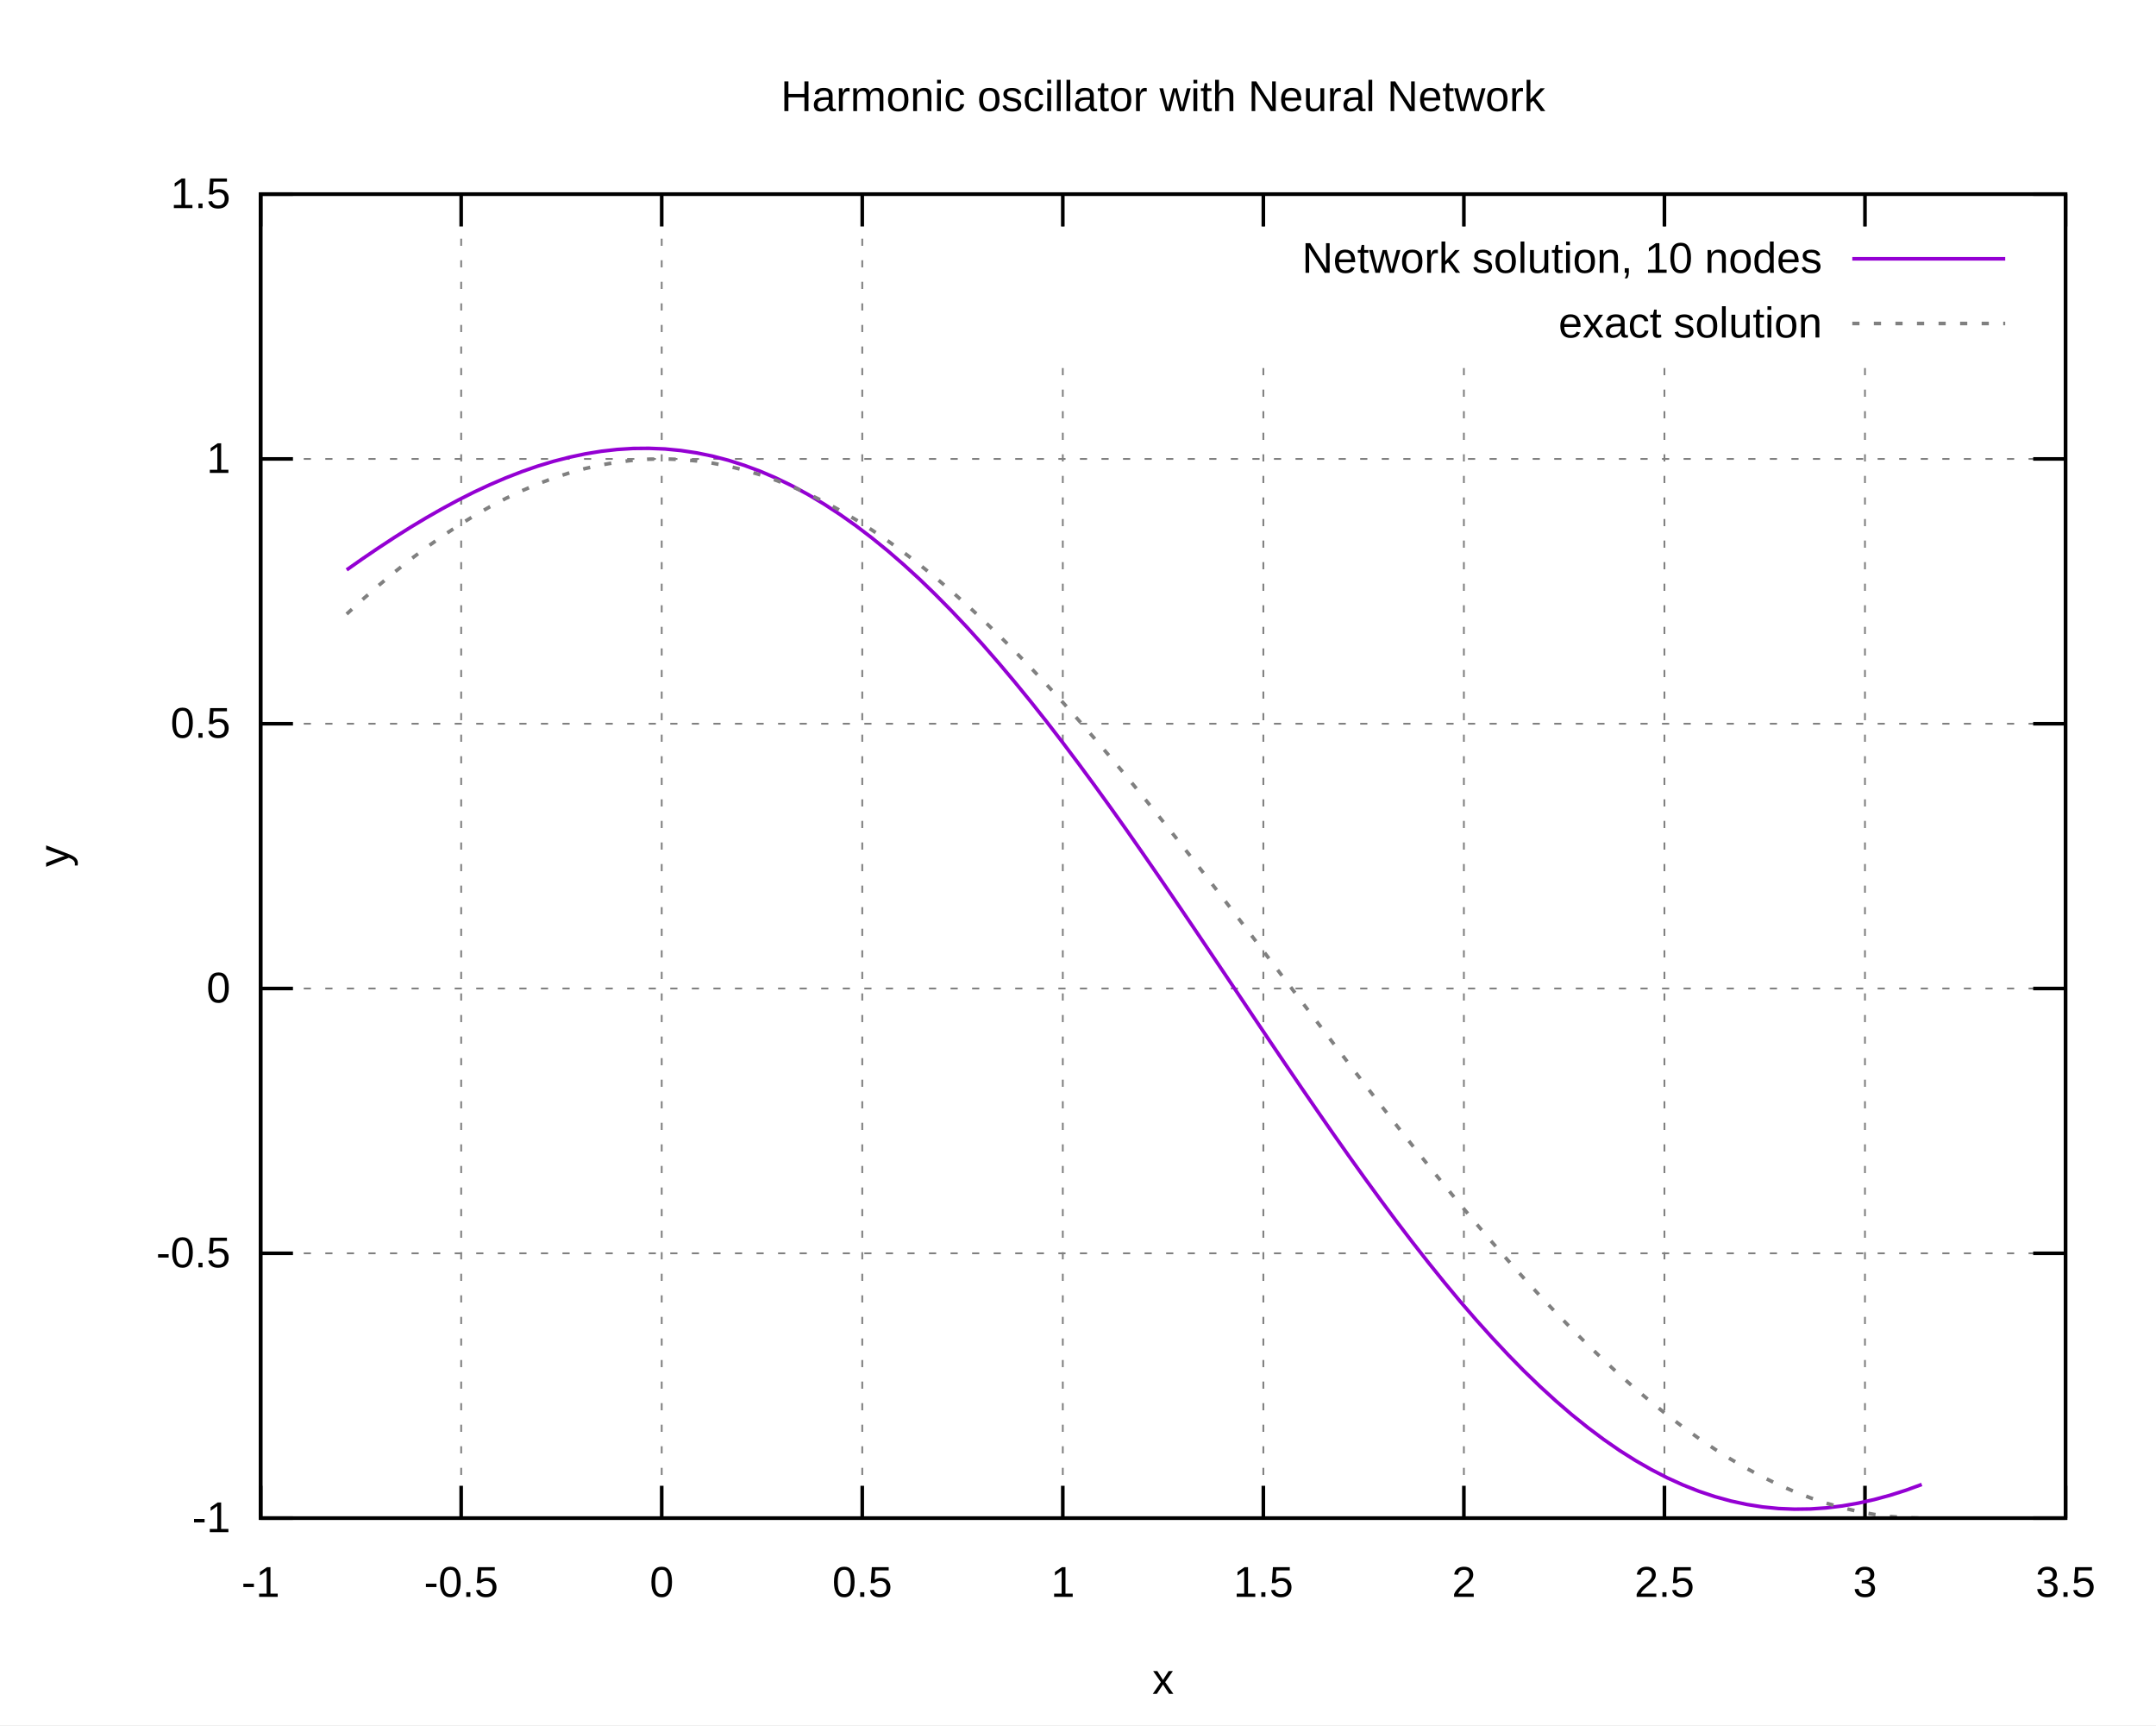
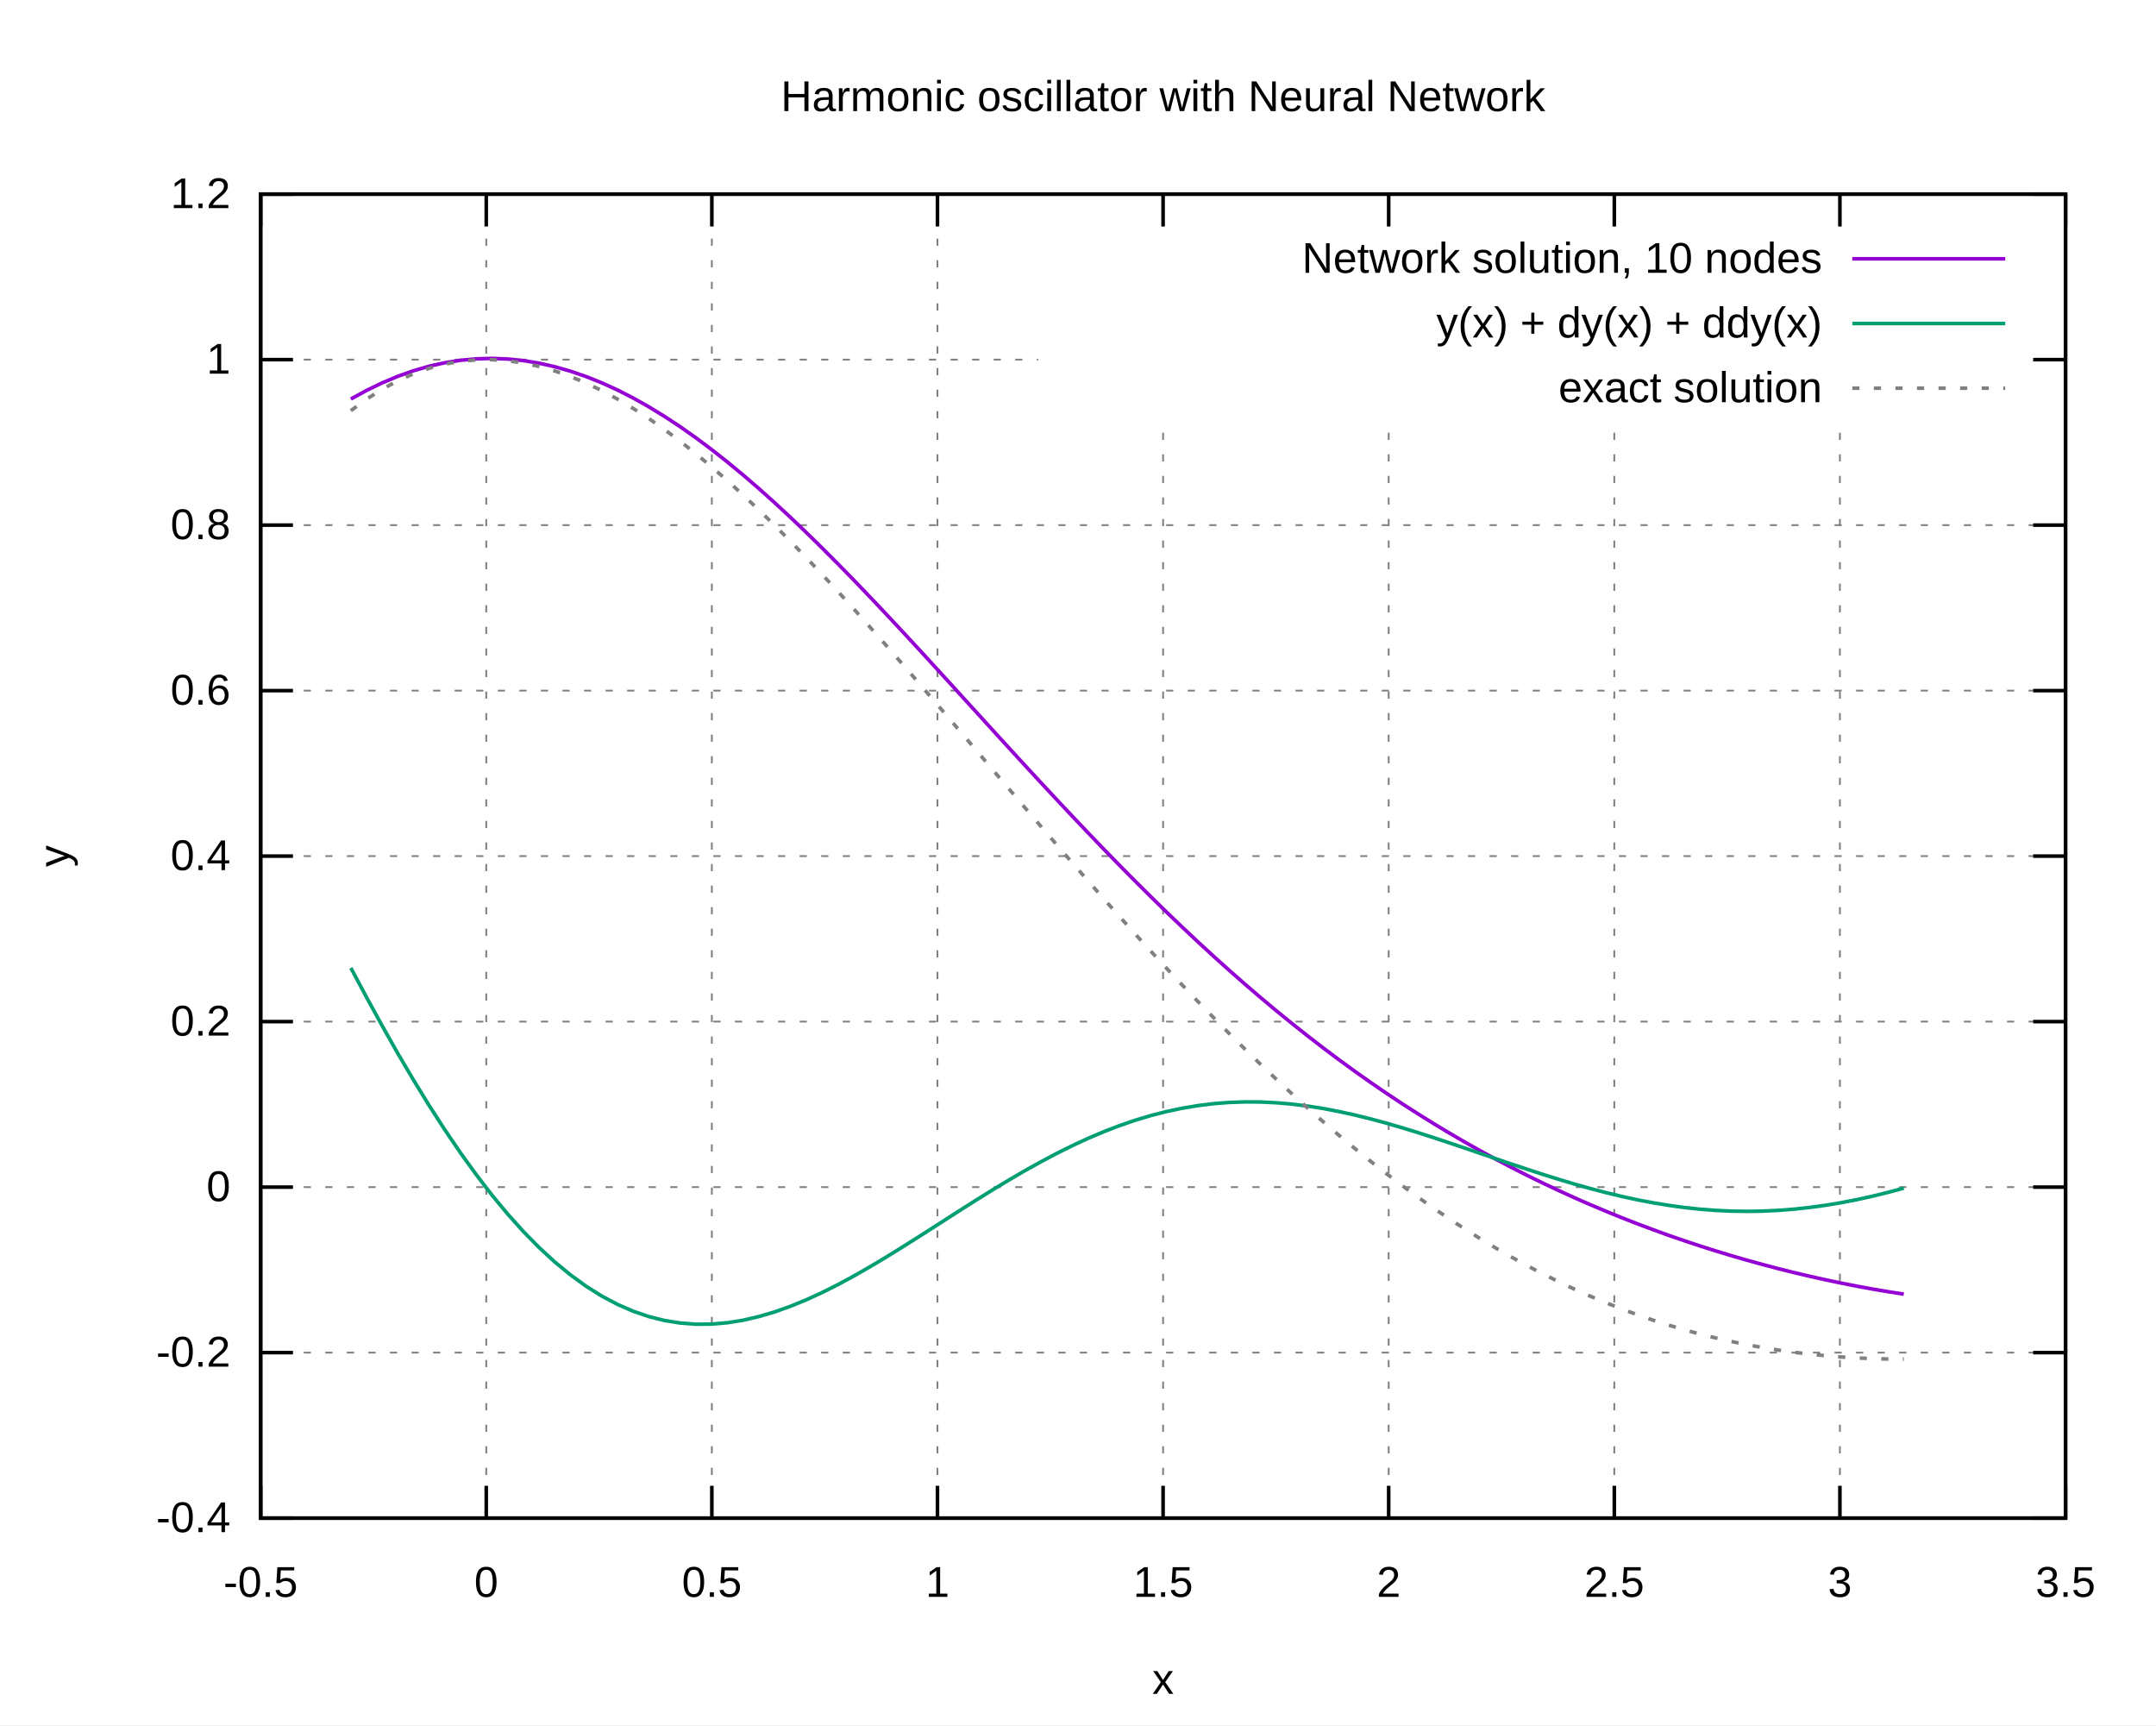
<svg xmlns="http://www.w3.org/2000/svg" xmlns:xlink="http://www.w3.org/1999/xlink" width="600" height="480" viewBox="0 0 600 480">
  <g id="gnuplot_canvas">
    <rect x="0" y="0" width="600" height="480" fill="#ffffff" />
    <defs>
      <circle id="gpDot" r="0.5" stroke-width="0.5" stroke="currentColor" />
      <path id="gpPt0" stroke-width="0.222" stroke="currentColor" d="M-1,0 h2 M0,-1 v2" />
      <path id="gpPt1" stroke-width="0.222" stroke="currentColor" d="M-1,-1 L1,1 M1,-1 L-1,1" />
      <path id="gpPt2" stroke-width="0.222" stroke="currentColor" d="M-1,0 L1,0 M0,-1 L0,1 M-1,-1 L1,1 M-1,1 L1,-1" />
      <rect id="gpPt3" stroke-width="0.222" stroke="currentColor" x="-1" y="-1" width="2" height="2" />
      <rect id="gpPt4" stroke-width="0.222" stroke="currentColor" fill="currentColor" x="-1" y="-1" width="2" height="2" />
      <circle id="gpPt5" stroke-width="0.222" stroke="currentColor" cx="0" cy="0" r="1" />
      <use xlink:href="#gpPt5" id="gpPt6" fill="currentColor" stroke="none" />
      <path id="gpPt7" stroke-width="0.222" stroke="currentColor" d="M0,-1.33 L-1.33,0.67 L1.33,0.67 z" />
      <use xlink:href="#gpPt7" id="gpPt8" fill="currentColor" stroke="none" />
      <use xlink:href="#gpPt7" id="gpPt9" stroke="currentColor" transform="rotate(180)" />
      <use xlink:href="#gpPt9" id="gpPt10" fill="currentColor" stroke="none" />
      <use xlink:href="#gpPt3" id="gpPt11" stroke="currentColor" transform="rotate(45)" />
      <use xlink:href="#gpPt11" id="gpPt12" fill="currentColor" stroke="none" />
      <path id="gpPt13" stroke-width="0.222" stroke="currentColor" d="M0,1.330 L1.265,0.411 L0.782,-1.067 L-0.782,-1.076 L-1.265,0.411 z" />
      <use xlink:href="#gpPt13" id="gpPt14" fill="currentColor" stroke="none" />
      <filter id="textbox" filterUnits="objectBoundingBox" x="0" y="0" height="1" width="1">
        <feFlood flood-color="#FFFFFF" flood-opacity="1" result="bgnd" />
        <feComposite in="SourceGraphic" in2="bgnd" operator="atop" />
      </filter>
      <filter id="greybox" filterUnits="objectBoundingBox" x="0" y="0" height="1" width="1">
        <feFlood flood-color="lightgrey" flood-opacity="1" result="grey" />
        <feComposite in="SourceGraphic" in2="grey" operator="atop" />
      </filter>
    </defs>
    <g fill="none" color="#FFFFFF" stroke="currentColor" stroke-width="1.00" stroke-linecap="butt" stroke-linejoin="miter">
</g>
    <g fill="none" color="black" stroke="currentColor" stroke-width="1.00" stroke-linecap="butt" stroke-linejoin="miter">
</g>
    <g fill="none" color="black" stroke="black" stroke-width="0.50" stroke-linecap="butt" stroke-linejoin="miter">
</g>
    <g fill="none" color="gray" stroke="currentColor" stroke-width="0.50" stroke-linecap="butt" stroke-linejoin="miter">
      <path stroke="gray" stroke-dasharray="2,4" class="gridline" d="M72.53,422.40 L574.82,422.40  " />
    </g>
    <g fill="none" color="gray" stroke="gray" stroke-width="1.00" stroke-linecap="butt" stroke-linejoin="miter">
</g>
    <g fill="none" color="black" stroke="currentColor" stroke-width="1.00" stroke-linecap="butt" stroke-linejoin="miter">
      <path stroke="black" d="M72.53,422.40 L81.53,422.40 M574.82,422.40 L565.82,422.40  " />
      <g transform="translate(64.14,426.30)" stroke="none" fill="black" font-family="Arial" font-size="12.00" text-anchor="end">
        <text>
-           <tspan font-family="Arial">-1</tspan>
-         </text>
-       </g>
-     </g>
-     <g fill="none" color="black" stroke="currentColor" stroke-width="1.00" stroke-linecap="butt" stroke-linejoin="miter">
- </g>
-     <g fill="none" color="black" stroke="black" stroke-width="0.50" stroke-linecap="butt" stroke-linejoin="miter">
- </g>
-     <g fill="none" color="gray" stroke="currentColor" stroke-width="0.50" stroke-linecap="butt" stroke-linejoin="miter">
-       <path stroke="gray" stroke-dasharray="2,4" class="gridline" d="M72.53,348.72 L574.82,348.72  " />
-     </g>
-     <g fill="none" color="gray" stroke="gray" stroke-width="1.00" stroke-linecap="butt" stroke-linejoin="miter">
- </g>
-     <g fill="none" color="black" stroke="currentColor" stroke-width="1.00" stroke-linecap="butt" stroke-linejoin="miter">
-       <path stroke="black" d="M72.53,348.72 L81.53,348.72 M574.82,348.72 L565.82,348.72  " />
-       <g transform="translate(64.14,352.62)" stroke="none" fill="black" font-family="Arial" font-size="12.00" text-anchor="end">
-         <text>
-           <tspan font-family="Arial">-0.5</tspan>
-         </text>
-       </g>
-     </g>
-     <g fill="none" color="black" stroke="currentColor" stroke-width="1.00" stroke-linecap="butt" stroke-linejoin="miter">
- </g>
-     <g fill="none" color="black" stroke="black" stroke-width="0.50" stroke-linecap="butt" stroke-linejoin="miter">
- </g>
-     <g fill="none" color="gray" stroke="currentColor" stroke-width="0.50" stroke-linecap="butt" stroke-linejoin="miter">
-       <path stroke="gray" stroke-dasharray="2,4" class="gridline" d="M72.53,275.04 L574.82,275.04  " />
-     </g>
-     <g fill="none" color="gray" stroke="gray" stroke-width="1.00" stroke-linecap="butt" stroke-linejoin="miter">
- </g>
-     <g fill="none" color="black" stroke="currentColor" stroke-width="1.00" stroke-linecap="butt" stroke-linejoin="miter">
-       <path stroke="black" d="M72.53,275.04 L81.53,275.04 M574.82,275.04 L565.82,275.04  " />
-       <g transform="translate(64.14,278.94)" stroke="none" fill="black" font-family="Arial" font-size="12.00" text-anchor="end">
+           <tspan font-family="Arial">-0.4</tspan>
+         </text>
+       </g>
+     </g>
+     <g fill="none" color="black" stroke="currentColor" stroke-width="1.00" stroke-linecap="butt" stroke-linejoin="miter">
+ </g>
+     <g fill="none" color="black" stroke="black" stroke-width="0.50" stroke-linecap="butt" stroke-linejoin="miter">
+ </g>
+     <g fill="none" color="gray" stroke="currentColor" stroke-width="0.50" stroke-linecap="butt" stroke-linejoin="miter">
+       <path stroke="gray" stroke-dasharray="2,4" class="gridline" d="M72.53,376.35 L574.82,376.35  " />
+     </g>
+     <g fill="none" color="gray" stroke="gray" stroke-width="1.00" stroke-linecap="butt" stroke-linejoin="miter">
+ </g>
+     <g fill="none" color="black" stroke="currentColor" stroke-width="1.00" stroke-linecap="butt" stroke-linejoin="miter">
+       <path stroke="black" d="M72.53,376.35 L81.53,376.35 M574.82,376.35 L565.82,376.35  " />
+       <g transform="translate(64.14,380.25)" stroke="none" fill="black" font-family="Arial" font-size="12.00" text-anchor="end">
+         <text>
+           <tspan font-family="Arial">-0.2</tspan>
+         </text>
+       </g>
+     </g>
+     <g fill="none" color="black" stroke="currentColor" stroke-width="1.00" stroke-linecap="butt" stroke-linejoin="miter">
+ </g>
+     <g fill="none" color="black" stroke="black" stroke-width="0.50" stroke-linecap="butt" stroke-linejoin="miter">
+ </g>
+     <g fill="none" color="gray" stroke="currentColor" stroke-width="0.50" stroke-linecap="butt" stroke-linejoin="miter">
+       <path stroke="gray" stroke-dasharray="2,4" class="gridline" d="M72.53,330.30 L574.82,330.30  " />
+     </g>
+     <g fill="none" color="gray" stroke="gray" stroke-width="1.00" stroke-linecap="butt" stroke-linejoin="miter">
+ </g>
+     <g fill="none" color="black" stroke="currentColor" stroke-width="1.00" stroke-linecap="butt" stroke-linejoin="miter">
+       <path stroke="black" d="M72.53,330.30 L81.53,330.30 M574.82,330.30 L565.82,330.30  " />
+       <g transform="translate(64.14,334.20)" stroke="none" fill="black" font-family="Arial" font-size="12.00" text-anchor="end">
        <text>
          <tspan font-family="Arial"> 0</tspan>
        </text>
      </g>
    </g>
    <g fill="none" color="black" stroke="currentColor" stroke-width="1.00" stroke-linecap="butt" stroke-linejoin="miter">
</g>
    <g fill="none" color="black" stroke="black" stroke-width="0.50" stroke-linecap="butt" stroke-linejoin="miter">
</g>
    <g fill="none" color="gray" stroke="currentColor" stroke-width="0.50" stroke-linecap="butt" stroke-linejoin="miter">
-       <path stroke="gray" stroke-dasharray="2,4" class="gridline" d="M72.53,201.37 L574.82,201.37  " />
-     </g>
-     <g fill="none" color="gray" stroke="gray" stroke-width="1.00" stroke-linecap="butt" stroke-linejoin="miter">
- </g>
-     <g fill="none" color="black" stroke="currentColor" stroke-width="1.00" stroke-linecap="butt" stroke-linejoin="miter">
-       <path stroke="black" d="M72.53,201.37 L81.53,201.37 M574.82,201.37 L565.82,201.37  " />
-       <g transform="translate(64.14,205.27)" stroke="none" fill="black" font-family="Arial" font-size="12.00" text-anchor="end">
-         <text>
-           <tspan font-family="Arial"> 0.5</tspan>
-         </text>
-       </g>
-     </g>
-     <g fill="none" color="black" stroke="currentColor" stroke-width="1.00" stroke-linecap="butt" stroke-linejoin="miter">
- </g>
-     <g fill="none" color="black" stroke="black" stroke-width="0.50" stroke-linecap="butt" stroke-linejoin="miter">
- </g>
-     <g fill="none" color="gray" stroke="currentColor" stroke-width="0.50" stroke-linecap="butt" stroke-linejoin="miter">
-       <path stroke="gray" stroke-dasharray="2,4" class="gridline" d="M72.53,127.69 L574.82,127.69  " />
-     </g>
-     <g fill="none" color="gray" stroke="gray" stroke-width="1.00" stroke-linecap="butt" stroke-linejoin="miter">
- </g>
-     <g fill="none" color="black" stroke="currentColor" stroke-width="1.00" stroke-linecap="butt" stroke-linejoin="miter">
-       <path stroke="black" d="M72.53,127.69 L81.53,127.69 M574.82,127.69 L565.82,127.69  " />
-       <g transform="translate(64.14,131.59)" stroke="none" fill="black" font-family="Arial" font-size="12.00" text-anchor="end">
+       <path stroke="gray" stroke-dasharray="2,4" class="gridline" d="M72.53,284.25 L574.82,284.25  " />
+     </g>
+     <g fill="none" color="gray" stroke="gray" stroke-width="1.00" stroke-linecap="butt" stroke-linejoin="miter">
+ </g>
+     <g fill="none" color="black" stroke="currentColor" stroke-width="1.00" stroke-linecap="butt" stroke-linejoin="miter">
+       <path stroke="black" d="M72.53,284.25 L81.53,284.25 M574.82,284.25 L565.82,284.25  " />
+       <g transform="translate(64.14,288.15)" stroke="none" fill="black" font-family="Arial" font-size="12.00" text-anchor="end">
+         <text>
+           <tspan font-family="Arial"> 0.2</tspan>
+         </text>
+       </g>
+     </g>
+     <g fill="none" color="black" stroke="currentColor" stroke-width="1.00" stroke-linecap="butt" stroke-linejoin="miter">
+ </g>
+     <g fill="none" color="black" stroke="black" stroke-width="0.50" stroke-linecap="butt" stroke-linejoin="miter">
+ </g>
+     <g fill="none" color="gray" stroke="currentColor" stroke-width="0.50" stroke-linecap="butt" stroke-linejoin="miter">
+       <path stroke="gray" stroke-dasharray="2,4" class="gridline" d="M72.53,238.20 L574.82,238.20  " />
+     </g>
+     <g fill="none" color="gray" stroke="gray" stroke-width="1.00" stroke-linecap="butt" stroke-linejoin="miter">
+ </g>
+     <g fill="none" color="black" stroke="currentColor" stroke-width="1.00" stroke-linecap="butt" stroke-linejoin="miter">
+       <path stroke="black" d="M72.53,238.20 L81.53,238.20 M574.82,238.20 L565.82,238.20  " />
+       <g transform="translate(64.14,242.10)" stroke="none" fill="black" font-family="Arial" font-size="12.00" text-anchor="end">
+         <text>
+           <tspan font-family="Arial"> 0.4</tspan>
+         </text>
+       </g>
+     </g>
+     <g fill="none" color="black" stroke="currentColor" stroke-width="1.00" stroke-linecap="butt" stroke-linejoin="miter">
+ </g>
+     <g fill="none" color="black" stroke="black" stroke-width="0.50" stroke-linecap="butt" stroke-linejoin="miter">
+ </g>
+     <g fill="none" color="gray" stroke="currentColor" stroke-width="0.50" stroke-linecap="butt" stroke-linejoin="miter">
+       <path stroke="gray" stroke-dasharray="2,4" class="gridline" d="M72.53,192.16 L574.82,192.16  " />
+     </g>
+     <g fill="none" color="gray" stroke="gray" stroke-width="1.00" stroke-linecap="butt" stroke-linejoin="miter">
+ </g>
+     <g fill="none" color="black" stroke="currentColor" stroke-width="1.00" stroke-linecap="butt" stroke-linejoin="miter">
+       <path stroke="black" d="M72.53,192.16 L81.53,192.16 M574.82,192.16 L565.82,192.16  " />
+       <g transform="translate(64.14,196.06)" stroke="none" fill="black" font-family="Arial" font-size="12.00" text-anchor="end">
+         <text>
+           <tspan font-family="Arial"> 0.6</tspan>
+         </text>
+       </g>
+     </g>
+     <g fill="none" color="black" stroke="currentColor" stroke-width="1.00" stroke-linecap="butt" stroke-linejoin="miter">
+ </g>
+     <g fill="none" color="black" stroke="black" stroke-width="0.50" stroke-linecap="butt" stroke-linejoin="miter">
+ </g>
+     <g fill="none" color="gray" stroke="currentColor" stroke-width="0.50" stroke-linecap="butt" stroke-linejoin="miter">
+       <path stroke="gray" stroke-dasharray="2,4" class="gridline" d="M72.53,146.11 L574.82,146.11  " />
+     </g>
+     <g fill="none" color="gray" stroke="gray" stroke-width="1.00" stroke-linecap="butt" stroke-linejoin="miter">
+ </g>
+     <g fill="none" color="black" stroke="currentColor" stroke-width="1.00" stroke-linecap="butt" stroke-linejoin="miter">
+       <path stroke="black" d="M72.53,146.11 L81.53,146.11 M574.82,146.11 L565.82,146.11  " />
+       <g transform="translate(64.14,150.01)" stroke="none" fill="black" font-family="Arial" font-size="12.00" text-anchor="end">
+         <text>
+           <tspan font-family="Arial"> 0.8</tspan>
+         </text>
+       </g>
+     </g>
+     <g fill="none" color="black" stroke="currentColor" stroke-width="1.00" stroke-linecap="butt" stroke-linejoin="miter">
+ </g>
+     <g fill="none" color="black" stroke="black" stroke-width="0.50" stroke-linecap="butt" stroke-linejoin="miter">
+ </g>
+     <g fill="none" color="gray" stroke="currentColor" stroke-width="0.50" stroke-linecap="butt" stroke-linejoin="miter">
+       <path stroke="gray" stroke-dasharray="2,4" class="gridline" d="M72.53,100.06 L288.95,100.06 M566.43,100.06 L574.82,100.06  " />
+     </g>
+     <g fill="none" color="gray" stroke="gray" stroke-width="1.00" stroke-linecap="butt" stroke-linejoin="miter">
+ </g>
+     <g fill="none" color="black" stroke="currentColor" stroke-width="1.00" stroke-linecap="butt" stroke-linejoin="miter">
+       <path stroke="black" d="M72.53,100.06 L81.53,100.06 M574.82,100.06 L565.82,100.06  " />
+       <g transform="translate(64.14,103.96)" stroke="none" fill="black" font-family="Arial" font-size="12.00" text-anchor="end">
        <text>
          <tspan font-family="Arial"> 1</tspan>
        </text>
      </g>
    </g>
    <g fill="none" color="black" stroke="currentColor" stroke-width="1.00" stroke-linecap="butt" stroke-linejoin="miter">
</g>
    <g fill="none" color="black" stroke="black" stroke-width="0.50" stroke-linecap="butt" stroke-linejoin="miter">
</g>
    <g fill="none" color="gray" stroke="currentColor" stroke-width="0.50" stroke-linecap="butt" stroke-linejoin="miter">
      <path stroke="gray" stroke-dasharray="2,4" class="gridline" d="M72.53,54.01 L574.82,54.01  " />
    </g>
    <g fill="none" color="gray" stroke="gray" stroke-width="1.00" stroke-linecap="butt" stroke-linejoin="miter">
</g>
    <g fill="none" color="black" stroke="currentColor" stroke-width="1.00" stroke-linecap="butt" stroke-linejoin="miter">
      <path stroke="black" d="M72.53,54.01 L81.53,54.01 M574.82,54.01 L565.82,54.01  " />
      <g transform="translate(64.14,57.91)" stroke="none" fill="black" font-family="Arial" font-size="12.00" text-anchor="end">
        <text>
-           <tspan font-family="Arial"> 1.5</tspan>
+           <tspan font-family="Arial"> 1.2</tspan>
        </text>
      </g>
    </g>
    <g fill="none" color="black" stroke="currentColor" stroke-width="1.00" stroke-linecap="butt" stroke-linejoin="miter">
</g>
    <g fill="none" color="black" stroke="black" stroke-width="0.50" stroke-linecap="butt" stroke-linejoin="miter">
</g>
    <g fill="none" color="gray" stroke="currentColor" stroke-width="0.50" stroke-linecap="butt" stroke-linejoin="miter">
      <path stroke="gray" stroke-dasharray="2,4" class="gridline" d="M72.53,422.40 L72.53,54.01  " />
    </g>
    <g fill="none" color="gray" stroke="gray" stroke-width="1.00" stroke-linecap="butt" stroke-linejoin="miter">
</g>
    <g fill="none" color="black" stroke="currentColor" stroke-width="1.00" stroke-linecap="butt" stroke-linejoin="miter">
      <path stroke="black" d="M72.53,422.40 L72.53,413.40 M72.53,54.01 L72.53,63.01  " />
      <g transform="translate(72.53,444.30)" stroke="none" fill="black" font-family="Arial" font-size="12.00" text-anchor="middle">
        <text>
-           <tspan font-family="Arial">-1</tspan>
-         </text>
-       </g>
-     </g>
-     <g fill="none" color="black" stroke="currentColor" stroke-width="1.00" stroke-linecap="butt" stroke-linejoin="miter">
- </g>
-     <g fill="none" color="black" stroke="black" stroke-width="0.50" stroke-linecap="butt" stroke-linejoin="miter">
- </g>
-     <g fill="none" color="gray" stroke="currentColor" stroke-width="0.50" stroke-linecap="butt" stroke-linejoin="miter">
-       <path stroke="gray" stroke-dasharray="2,4" class="gridline" d="M128.34,422.40 L128.34,54.01  " />
-     </g>
-     <g fill="none" color="gray" stroke="gray" stroke-width="1.00" stroke-linecap="butt" stroke-linejoin="miter">
- </g>
-     <g fill="none" color="black" stroke="currentColor" stroke-width="1.00" stroke-linecap="butt" stroke-linejoin="miter">
-       <path stroke="black" d="M128.34,422.40 L128.34,413.40 M128.34,54.01 L128.34,63.01  " />
-       <g transform="translate(128.34,444.30)" stroke="none" fill="black" font-family="Arial" font-size="12.00" text-anchor="middle">
-         <text>
          <tspan font-family="Arial">-0.5</tspan>
        </text>
      </g>
    </g>
    <g fill="none" color="black" stroke="currentColor" stroke-width="1.00" stroke-linecap="butt" stroke-linejoin="miter">
</g>
    <g fill="none" color="black" stroke="black" stroke-width="0.50" stroke-linecap="butt" stroke-linejoin="miter">
</g>
    <g fill="none" color="gray" stroke="currentColor" stroke-width="0.50" stroke-linecap="butt" stroke-linejoin="miter">
-       <path stroke="gray" stroke-dasharray="2,4" class="gridline" d="M184.15,422.40 L184.15,54.01  " />
-     </g>
-     <g fill="none" color="gray" stroke="gray" stroke-width="1.00" stroke-linecap="butt" stroke-linejoin="miter">
- </g>
-     <g fill="none" color="black" stroke="currentColor" stroke-width="1.00" stroke-linecap="butt" stroke-linejoin="miter">
-       <path stroke="black" d="M184.15,422.40 L184.15,413.40 M184.15,54.01 L184.15,63.01  " />
-       <g transform="translate(184.15,444.30)" stroke="none" fill="black" font-family="Arial" font-size="12.00" text-anchor="middle">
+       <path stroke="gray" stroke-dasharray="2,4" class="gridline" d="M135.32,422.40 L135.32,54.01  " />
+     </g>
+     <g fill="none" color="gray" stroke="gray" stroke-width="1.00" stroke-linecap="butt" stroke-linejoin="miter">
+ </g>
+     <g fill="none" color="black" stroke="currentColor" stroke-width="1.00" stroke-linecap="butt" stroke-linejoin="miter">
+       <path stroke="black" d="M135.32,422.40 L135.32,413.40 M135.32,54.01 L135.32,63.01  " />
+       <g transform="translate(135.32,444.30)" stroke="none" fill="black" font-family="Arial" font-size="12.00" text-anchor="middle">
        <text>
          <tspan font-family="Arial"> 0</tspan>
        </text>
      </g>
    </g>
    <g fill="none" color="black" stroke="currentColor" stroke-width="1.00" stroke-linecap="butt" stroke-linejoin="miter">
</g>
    <g fill="none" color="black" stroke="black" stroke-width="0.50" stroke-linecap="butt" stroke-linejoin="miter">
</g>
    <g fill="none" color="gray" stroke="currentColor" stroke-width="0.50" stroke-linecap="butt" stroke-linejoin="miter">
-       <path stroke="gray" stroke-dasharray="2,4" class="gridline" d="M239.96,422.40 L239.96,54.01  " />
-     </g>
-     <g fill="none" color="gray" stroke="gray" stroke-width="1.00" stroke-linecap="butt" stroke-linejoin="miter">
- </g>
-     <g fill="none" color="black" stroke="currentColor" stroke-width="1.00" stroke-linecap="butt" stroke-linejoin="miter">
-       <path stroke="black" d="M239.96,422.40 L239.96,413.40 M239.96,54.01 L239.96,63.01  " />
-       <g transform="translate(239.96,444.30)" stroke="none" fill="black" font-family="Arial" font-size="12.00" text-anchor="middle">
+       <path stroke="gray" stroke-dasharray="2,4" class="gridline" d="M198.10,422.40 L198.10,54.01  " />
+     </g>
+     <g fill="none" color="gray" stroke="gray" stroke-width="1.00" stroke-linecap="butt" stroke-linejoin="miter">
+ </g>
+     <g fill="none" color="black" stroke="currentColor" stroke-width="1.00" stroke-linecap="butt" stroke-linejoin="miter">
+       <path stroke="black" d="M198.10,422.40 L198.10,413.40 M198.10,54.01 L198.10,63.01  " />
+       <g transform="translate(198.10,444.30)" stroke="none" fill="black" font-family="Arial" font-size="12.00" text-anchor="middle">
        <text>
          <tspan font-family="Arial"> 0.5</tspan>
        </text>
      </g>
    </g>
    <g fill="none" color="black" stroke="currentColor" stroke-width="1.00" stroke-linecap="butt" stroke-linejoin="miter">
</g>
    <g fill="none" color="black" stroke="black" stroke-width="0.50" stroke-linecap="butt" stroke-linejoin="miter">
</g>
    <g fill="none" color="gray" stroke="currentColor" stroke-width="0.50" stroke-linecap="butt" stroke-linejoin="miter">
-       <path stroke="gray" stroke-dasharray="2,4" class="gridline" d="M295.77,422.40 L295.77,99.01 M295.77,63.01 L295.77,54.01  " />
-     </g>
-     <g fill="none" color="gray" stroke="gray" stroke-width="1.00" stroke-linecap="butt" stroke-linejoin="miter">
- </g>
-     <g fill="none" color="black" stroke="currentColor" stroke-width="1.00" stroke-linecap="butt" stroke-linejoin="miter">
-       <path stroke="black" d="M295.77,422.40 L295.77,413.40 M295.77,54.01 L295.77,63.01  " />
-       <g transform="translate(295.77,444.30)" stroke="none" fill="black" font-family="Arial" font-size="12.00" text-anchor="middle">
+       <path stroke="gray" stroke-dasharray="2,4" class="gridline" d="M260.89,422.40 L260.89,54.01  " />
+     </g>
+     <g fill="none" color="gray" stroke="gray" stroke-width="1.00" stroke-linecap="butt" stroke-linejoin="miter">
+ </g>
+     <g fill="none" color="black" stroke="currentColor" stroke-width="1.00" stroke-linecap="butt" stroke-linejoin="miter">
+       <path stroke="black" d="M260.89,422.40 L260.89,413.40 M260.89,54.01 L260.89,63.01  " />
+       <g transform="translate(260.89,444.30)" stroke="none" fill="black" font-family="Arial" font-size="12.00" text-anchor="middle">
        <text>
          <tspan font-family="Arial"> 1</tspan>
        </text>
      </g>
    </g>
    <g fill="none" color="black" stroke="currentColor" stroke-width="1.00" stroke-linecap="butt" stroke-linejoin="miter">
</g>
    <g fill="none" color="black" stroke="black" stroke-width="0.50" stroke-linecap="butt" stroke-linejoin="miter">
</g>
    <g fill="none" color="gray" stroke="currentColor" stroke-width="0.50" stroke-linecap="butt" stroke-linejoin="miter">
-       <path stroke="gray" stroke-dasharray="2,4" class="gridline" d="M351.58,422.40 L351.58,99.01 M351.58,63.01 L351.58,54.01  " />
-     </g>
-     <g fill="none" color="gray" stroke="gray" stroke-width="1.00" stroke-linecap="butt" stroke-linejoin="miter">
- </g>
-     <g fill="none" color="black" stroke="currentColor" stroke-width="1.00" stroke-linecap="butt" stroke-linejoin="miter">
-       <path stroke="black" d="M351.58,422.40 L351.58,413.40 M351.58,54.01 L351.58,63.01  " />
-       <g transform="translate(351.58,444.30)" stroke="none" fill="black" font-family="Arial" font-size="12.00" text-anchor="middle">
+       <path stroke="gray" stroke-dasharray="2,4" class="gridline" d="M323.68,422.40 L323.68,117.01 M323.68,63.01 L323.68,54.01  " />
+     </g>
+     <g fill="none" color="gray" stroke="gray" stroke-width="1.00" stroke-linecap="butt" stroke-linejoin="miter">
+ </g>
+     <g fill="none" color="black" stroke="currentColor" stroke-width="1.00" stroke-linecap="butt" stroke-linejoin="miter">
+       <path stroke="black" d="M323.68,422.40 L323.68,413.40 M323.68,54.01 L323.68,63.01  " />
+       <g transform="translate(323.68,444.30)" stroke="none" fill="black" font-family="Arial" font-size="12.00" text-anchor="middle">
        <text>
          <tspan font-family="Arial"> 1.5</tspan>
        </text>
      </g>
    </g>
    <g fill="none" color="black" stroke="currentColor" stroke-width="1.00" stroke-linecap="butt" stroke-linejoin="miter">
</g>
    <g fill="none" color="black" stroke="black" stroke-width="0.50" stroke-linecap="butt" stroke-linejoin="miter">
</g>
    <g fill="none" color="gray" stroke="currentColor" stroke-width="0.50" stroke-linecap="butt" stroke-linejoin="miter">
-       <path stroke="gray" stroke-dasharray="2,4" class="gridline" d="M407.39,422.40 L407.39,99.01 M407.39,63.01 L407.39,54.01  " />
-     </g>
-     <g fill="none" color="gray" stroke="gray" stroke-width="1.00" stroke-linecap="butt" stroke-linejoin="miter">
- </g>
-     <g fill="none" color="black" stroke="currentColor" stroke-width="1.00" stroke-linecap="butt" stroke-linejoin="miter">
-       <path stroke="black" d="M407.39,422.40 L407.39,413.40 M407.39,54.01 L407.39,63.01  " />
-       <g transform="translate(407.39,444.30)" stroke="none" fill="black" font-family="Arial" font-size="12.00" text-anchor="middle">
+       <path stroke="gray" stroke-dasharray="2,4" class="gridline" d="M386.46,422.40 L386.46,117.01 M386.46,63.01 L386.46,54.01  " />
+     </g>
+     <g fill="none" color="gray" stroke="gray" stroke-width="1.00" stroke-linecap="butt" stroke-linejoin="miter">
+ </g>
+     <g fill="none" color="black" stroke="currentColor" stroke-width="1.00" stroke-linecap="butt" stroke-linejoin="miter">
+       <path stroke="black" d="M386.46,422.40 L386.46,413.40 M386.46,54.01 L386.46,63.01  " />
+       <g transform="translate(386.46,444.30)" stroke="none" fill="black" font-family="Arial" font-size="12.00" text-anchor="middle">
        <text>
          <tspan font-family="Arial"> 2</tspan>
        </text>
      </g>
    </g>
    <g fill="none" color="black" stroke="currentColor" stroke-width="1.00" stroke-linecap="butt" stroke-linejoin="miter">
</g>
    <g fill="none" color="black" stroke="black" stroke-width="0.50" stroke-linecap="butt" stroke-linejoin="miter">
</g>
    <g fill="none" color="gray" stroke="currentColor" stroke-width="0.50" stroke-linecap="butt" stroke-linejoin="miter">
-       <path stroke="gray" stroke-dasharray="2,4" class="gridline" d="M463.20,422.40 L463.20,99.01 M463.20,63.01 L463.20,54.01  " />
-     </g>
-     <g fill="none" color="gray" stroke="gray" stroke-width="1.00" stroke-linecap="butt" stroke-linejoin="miter">
- </g>
-     <g fill="none" color="black" stroke="currentColor" stroke-width="1.00" stroke-linecap="butt" stroke-linejoin="miter">
-       <path stroke="black" d="M463.20,422.40 L463.20,413.40 M463.20,54.01 L463.20,63.01  " />
-       <g transform="translate(463.20,444.30)" stroke="none" fill="black" font-family="Arial" font-size="12.00" text-anchor="middle">
+       <path stroke="gray" stroke-dasharray="2,4" class="gridline" d="M449.25,422.40 L449.25,117.01 M449.25,63.01 L449.25,54.01  " />
+     </g>
+     <g fill="none" color="gray" stroke="gray" stroke-width="1.00" stroke-linecap="butt" stroke-linejoin="miter">
+ </g>
+     <g fill="none" color="black" stroke="currentColor" stroke-width="1.00" stroke-linecap="butt" stroke-linejoin="miter">
+       <path stroke="black" d="M449.25,422.40 L449.25,413.40 M449.25,54.01 L449.25,63.01  " />
+       <g transform="translate(449.25,444.30)" stroke="none" fill="black" font-family="Arial" font-size="12.00" text-anchor="middle">
        <text>
          <tspan font-family="Arial"> 2.5</tspan>
        </text>
      </g>
    </g>
    <g fill="none" color="black" stroke="currentColor" stroke-width="1.00" stroke-linecap="butt" stroke-linejoin="miter">
</g>
    <g fill="none" color="black" stroke="black" stroke-width="0.50" stroke-linecap="butt" stroke-linejoin="miter">
</g>
    <g fill="none" color="gray" stroke="currentColor" stroke-width="0.50" stroke-linecap="butt" stroke-linejoin="miter">
-       <path stroke="gray" stroke-dasharray="2,4" class="gridline" d="M519.01,422.40 L519.01,99.01 M519.01,63.01 L519.01,54.01  " />
-     </g>
-     <g fill="none" color="gray" stroke="gray" stroke-width="1.00" stroke-linecap="butt" stroke-linejoin="miter">
- </g>
-     <g fill="none" color="black" stroke="currentColor" stroke-width="1.00" stroke-linecap="butt" stroke-linejoin="miter">
-       <path stroke="black" d="M519.01,422.40 L519.01,413.40 M519.01,54.01 L519.01,63.01  " />
-       <g transform="translate(519.01,444.30)" stroke="none" fill="black" font-family="Arial" font-size="12.00" text-anchor="middle">
+       <path stroke="gray" stroke-dasharray="2,4" class="gridline" d="M512.03,422.40 L512.03,117.01 M512.03,63.01 L512.03,54.01  " />
+     </g>
+     <g fill="none" color="gray" stroke="gray" stroke-width="1.00" stroke-linecap="butt" stroke-linejoin="miter">
+ </g>
+     <g fill="none" color="black" stroke="currentColor" stroke-width="1.00" stroke-linecap="butt" stroke-linejoin="miter">
+       <path stroke="black" d="M512.03,422.40 L512.03,413.40 M512.03,54.01 L512.03,63.01  " />
+       <g transform="translate(512.03,444.30)" stroke="none" fill="black" font-family="Arial" font-size="12.00" text-anchor="middle">
        <text>
          <tspan font-family="Arial"> 3</tspan>
        </text>
      </g>
    </g>
    <g fill="none" color="black" stroke="currentColor" stroke-width="1.00" stroke-linecap="butt" stroke-linejoin="miter">
</g>
    <g fill="none" color="black" stroke="black" stroke-width="0.50" stroke-linecap="butt" stroke-linejoin="miter">
</g>
    <g fill="none" color="gray" stroke="currentColor" stroke-width="0.50" stroke-linecap="butt" stroke-linejoin="miter">
      <path stroke="gray" stroke-dasharray="2,4" class="gridline" d="M574.82,422.40 L574.82,54.01  " />
    </g>
    <g fill="none" color="gray" stroke="gray" stroke-width="1.00" stroke-linecap="butt" stroke-linejoin="miter">
</g>
    <g fill="none" color="black" stroke="currentColor" stroke-width="1.00" stroke-linecap="butt" stroke-linejoin="miter">
      <path stroke="black" d="M574.82,422.40 L574.82,413.40 M574.82,54.01 L574.82,63.01  " />
      <g transform="translate(574.82,444.30)" stroke="none" fill="black" font-family="Arial" font-size="12.00" text-anchor="middle">
        <text>
          <tspan font-family="Arial"> 3.5</tspan>
        </text>
      </g>
    </g>
    <g fill="none" color="black" stroke="currentColor" stroke-width="1.00" stroke-linecap="butt" stroke-linejoin="miter">
</g>
    <g fill="none" color="black" stroke="currentColor" stroke-width="1.00" stroke-linecap="butt" stroke-linejoin="miter">
      <path stroke="black" d="M72.53,54.01 L72.53,422.40 L574.82,422.40 L574.82,54.01 L72.53,54.01 Z  " />
    </g>
    <g fill="none" color="black" stroke="currentColor" stroke-width="1.00" stroke-linecap="butt" stroke-linejoin="miter">
      <g transform="translate(19.18,238.21) rotate(270)" stroke="none" fill="black" font-family="Arial" font-size="12.00" text-anchor="middle">
        <text>
          <tspan font-family="Arial">y</tspan>
        </text>
      </g>
    </g>
    <g fill="none" color="black" stroke="currentColor" stroke-width="1.00" stroke-linecap="butt" stroke-linejoin="miter">
      <g transform="translate(323.67,471.30)" stroke="none" fill="black" font-family="Arial" font-size="12.00" text-anchor="middle">
        <text>
          <tspan font-family="Arial">x</tspan>
        </text>
      </g>
    </g>
    <g fill="none" color="black" stroke="currentColor" stroke-width="1.00" stroke-linecap="butt" stroke-linejoin="miter">
</g>
    <g id="gnuplot_plot_1">
      <g fill="none" color="black" stroke="currentColor" stroke-width="1.00" stroke-linecap="butt" stroke-linejoin="miter">
        <g transform="translate(507.09,75.91)" stroke="none" fill="black" font-family="Arial" font-size="12.00" text-anchor="end">
          <text>
            <tspan font-family="Arial">Network solution, 10 nodes</tspan>
          </text>
        </g>
      </g>
      <g fill="none" color="black" stroke="currentColor" stroke-width="1.00" stroke-linecap="butt" stroke-linejoin="miter">
-         <path stroke="rgb(148,   0, 211)" d="M515.48,72.01 L558.04,72.01 M96.48,158.56 L100.91,155.45 L105.34,152.44 L109.77,149.53 L114.19,146.74 L118.62,144.08   L123.05,141.55 L127.48,139.16 L131.90,136.93 L136.33,134.86 L140.76,132.96 L145.19,131.24 L149.61,129.70 L154.04,128.36   L158.47,127.22 L162.90,126.28 L167.33,125.56 L171.75,125.06 L176.18,124.78 L180.61,124.74 L185.04,124.92 L189.46,125.35   L193.89,126.01 L198.32,126.92 L202.75,128.08 L207.17,129.49 L211.60,131.14 L216.03,133.04 L220.46,135.19 L224.88,137.59   L229.31,140.24 L233.74,143.13 L238.17,146.26 L242.59,149.63 L247.02,153.23 L251.45,157.07 L255.88,161.12 L260.30,165.40   L264.73,169.89 L269.16,174.58 L273.59,179.48 L278.01,184.56 L282.44,189.82 L286.87,195.25 L291.30,200.84 L295.73,206.59   L300.15,212.47 L304.58,218.49 L309.01,224.62 L313.44,230.85 L317.86,237.18 L322.29,243.59 L326.72,250.06 L331.15,256.59   L335.57,263.15 L340.00,269.74 L344.43,276.34 L348.86,282.95 L353.28,289.53 L357.71,296.08 L362.14,302.59 L366.57,309.04   L370.99,315.41 L375.42,321.70 L379.85,327.89 L384.28,333.96 L388.70,339.90 L393.13,345.71 L397.56,351.36 L401.99,356.85   L406.41,362.17 L410.84,367.29 L415.27,372.22 L419.70,376.95 L424.12,381.46 L428.55,385.74 L432.98,389.79 L437.41,393.61   L441.84,397.17 L446.26,400.49 L450.69,403.56 L455.12,406.36 L459.55,408.90 L463.97,411.18 L468.40,413.19 L472.83,414.94   L477.26,416.42 L481.68,417.64 L486.11,418.59 L490.54,419.29 L494.97,419.73 L499.39,419.91 L503.82,419.85 L508.25,419.55   L512.68,419.01 L517.10,418.24 L521.53,417.25 L525.96,416.05 L530.39,414.65 L534.81,413.04  " />
+         <path stroke="rgb(148,   0, 211)" d="M515.48,72.01 L558.04,72.01 M97.64,111.03 L102.01,108.63 L106.38,106.52 L110.74,104.69 L115.11,103.14 L119.47,101.89   L123.84,100.92 L128.20,100.24 L132.57,99.84 L136.93,99.72 L141.30,99.89 L145.66,100.33 L150.03,101.05 L154.39,102.03   L158.76,103.28 L163.12,104.78 L167.49,106.53 L171.86,108.53 L176.22,110.75 L180.59,113.21 L184.95,115.88 L189.32,118.75   L193.68,121.83 L198.05,125.09 L202.41,128.53 L206.78,132.14 L211.14,135.90 L215.51,139.81 L219.87,143.85 L224.24,148.02   L228.60,152.29 L232.97,156.67 L237.34,161.13 L241.70,165.68 L246.07,170.29 L250.43,174.95 L254.80,179.67 L259.16,184.41   L263.53,189.18 L267.89,193.97 L272.26,198.76 L276.62,203.55 L280.99,208.33 L285.35,213.08 L289.72,217.81 L294.09,222.50   L298.45,227.14 L302.82,231.74 L307.18,236.28 L311.55,240.76 L315.91,245.17 L320.28,249.51 L324.64,253.78 L329.01,257.96   L333.37,262.06 L337.74,266.08 L342.10,270.00 L346.47,273.84 L350.83,277.58 L355.20,281.24 L359.57,284.79 L363.93,288.25   L368.30,291.62 L372.66,294.89 L377.03,298.07 L381.39,301.15 L385.76,304.14 L390.12,307.04 L394.49,309.84 L398.85,312.56   L403.22,315.19 L407.58,317.73 L411.95,320.19 L416.31,322.56 L420.68,324.85 L425.05,327.07 L429.41,329.20 L433.78,331.26   L438.14,333.25 L442.51,335.16 L446.87,337.00 L451.24,338.78 L455.60,340.48 L459.97,342.12 L464.33,343.70 L468.70,345.21   L473.06,346.66 L477.43,348.04 L481.80,349.37 L486.16,350.64 L490.53,351.84 L494.89,352.99 L499.26,354.08 L503.62,355.11   L507.99,356.08 L512.35,357.00 L516.72,357.86 L521.08,358.66 L525.45,359.40 L529.81,360.08  " />
      </g>
    </g>
    <g id="gnuplot_plot_2">
+       <g fill="none" color="black" stroke="currentColor" stroke-width="1.00" stroke-linecap="butt" stroke-linejoin="miter">
+         <g transform="translate(507.09,93.91)" stroke="none" fill="black" font-family="Arial" font-size="12.00" text-anchor="end">
+           <text>
+             <tspan font-family="Arial">y(x) + dy(x) + ddy(x)</tspan>
+           </text>
+         </g>
+       </g>
+       <g fill="none" color="black" stroke="currentColor" stroke-width="1.00" stroke-linecap="butt" stroke-linejoin="miter">
+         <path stroke="rgb(  0, 158, 115)" d="M515.48,90.01 L558.04,90.01 M97.64,269.31 L102.01,277.50 L106.38,285.46 L110.74,293.16 L115.11,300.56 L119.47,307.66   L123.84,314.43 L128.20,320.84 L132.57,326.88 L136.93,332.55 L141.30,337.81 L145.66,342.67 L150.03,347.11 L154.39,351.13   L158.76,354.72 L163.12,357.89 L167.49,360.63 L171.86,362.94 L176.22,364.84 L180.59,366.33 L184.95,367.42 L189.32,368.12   L193.68,368.45 L198.05,368.41 L202.41,368.04 L206.78,367.34 L211.14,366.33 L215.51,365.05 L219.87,363.50 L224.24,361.72   L228.60,359.72 L232.97,357.54 L237.34,355.19 L241.70,352.70 L246.07,350.11 L250.43,347.42 L254.80,344.67 L259.16,341.89   L263.53,339.09 L267.89,336.30 L272.26,333.54 L276.62,330.83 L280.99,328.20 L285.35,325.66 L289.72,323.23 L294.09,320.92   L298.45,318.75 L302.82,316.73 L307.18,314.88 L311.55,313.20 L315.91,311.70 L320.28,310.39 L324.64,309.27 L329.01,308.35   L333.37,307.62 L337.74,307.08 L342.10,306.74 L346.47,306.59 L350.83,306.62 L355.20,306.83 L359.57,307.21 L363.93,307.75   L368.30,308.44 L372.66,309.28 L377.03,310.24 L381.39,311.31 L385.76,312.49 L390.12,313.76 L394.49,315.10 L398.85,316.50   L403.22,317.95 L407.58,319.42 L411.95,320.92 L416.31,322.41 L420.68,323.90 L425.05,325.35 L429.41,326.77 L433.78,328.14   L438.14,329.44 L442.51,330.67 L446.87,331.82 L451.24,332.87 L455.60,333.82 L459.97,334.65 L464.33,335.37 L468.70,335.97   L473.06,336.44 L477.43,336.78 L481.80,336.98 L486.16,337.05 L490.53,336.98 L494.89,336.77 L499.26,336.43 L503.62,335.96   L507.99,335.36 L512.35,334.64 L516.72,333.79 L521.08,332.83 L525.45,331.76 L529.81,330.58  " />
+       </g>
+     </g>
+     <g id="gnuplot_plot_3">
      <g fill="none" color="gray" stroke="currentColor" stroke-width="1.00" stroke-linecap="butt" stroke-linejoin="miter">
-         <g transform="translate(507.09,93.91)" stroke="none" fill="black" font-family="Arial" font-size="12.00" text-anchor="end">
+         <g transform="translate(507.09,111.91)" stroke="none" fill="black" font-family="Arial" font-size="12.00" text-anchor="end">
          <text>
            <tspan font-family="Arial">exact solution</tspan>
          </text>
        </g>
      </g>
      <g fill="none" color="gray" stroke="currentColor" stroke-width="1.00" stroke-linecap="butt" stroke-linejoin="miter">
-         <path stroke="gray" stroke-dasharray="2,4" d="M515.48,90.01 L558.04,90.01 M96.48,170.85 L100.91,166.80 L105.34,162.92 L109.77,159.21 L114.19,155.69 L118.62,152.36   L123.05,149.22 L127.48,146.28 L131.90,143.54 L136.33,141.00 L140.76,138.68 L145.19,136.57 L149.61,134.68 L154.04,133.02   L158.47,131.57 L162.90,130.35 L167.33,129.36 L171.75,128.60 L176.18,128.06 L180.61,127.76 L185.04,127.69 L189.46,127.85   L193.89,128.25 L198.32,128.87 L202.75,129.73 L207.17,130.81 L211.60,132.12 L216.03,133.66 L220.46,135.41 L224.88,137.39   L229.31,139.59 L233.74,141.99 L238.17,144.61 L242.59,147.43 L247.02,150.45 L251.45,153.67 L255.88,157.08 L260.30,160.67   L264.73,164.45 L269.16,168.40 L273.59,172.51 L278.01,176.79 L282.44,181.22 L286.87,185.80 L291.30,190.52 L295.73,195.38   L300.15,200.36 L304.58,205.45 L309.01,210.66 L313.44,215.96 L317.86,221.36 L322.29,226.85 L326.72,232.41 L331.15,238.04   L335.57,243.72 L340.00,249.46 L344.43,255.23 L348.86,261.04 L353.28,266.87 L357.71,272.71 L362.14,278.55 L366.57,284.39   L370.99,290.21 L375.42,296.01 L379.85,301.78 L384.28,307.51 L388.70,313.18 L393.13,318.80 L397.56,324.34 L401.99,329.81   L406.41,335.19 L410.84,340.48 L415.27,345.66 L419.70,350.74 L424.12,355.69 L428.55,360.52 L432.98,365.21 L437.41,369.76   L441.84,374.16 L446.26,378.41 L450.69,382.49 L455.12,386.41 L459.55,390.15 L463.97,393.71 L468.40,397.08 L472.83,400.26   L477.26,403.24 L481.68,406.02 L486.11,408.59 L490.54,410.96 L494.97,413.11 L499.39,415.04 L503.82,416.76 L508.25,418.25   L512.68,419.51 L517.10,420.55 L521.53,421.36 L525.96,421.94 L530.39,422.28 L534.81,422.40  " />
+         <path stroke="gray" stroke-dasharray="2,4" d="M515.48,108.01 L558.04,108.01 M97.64,114.27 L102.01,111.06 L106.38,108.28 L110.74,105.92 L115.11,103.98 L119.47,102.45   L123.84,101.30 L128.20,100.53 L132.57,100.13 L136.93,100.08 L141.30,100.38 L145.66,101.01 L150.03,101.96 L154.39,103.21   L158.76,104.76 L163.12,106.59 L167.49,108.69 L171.86,111.05 L176.22,113.65 L180.59,116.48 L184.95,119.54 L189.32,122.80   L193.68,126.26 L198.05,129.91 L202.41,133.73 L206.78,137.71 L211.14,141.84 L215.51,146.10 L219.87,150.50 L224.24,155.01   L228.60,159.63 L232.97,164.34 L237.34,169.14 L241.70,174.02 L246.07,178.96 L250.43,183.95 L254.80,189.00 L259.16,194.08   L263.53,199.18 L267.89,204.31 L272.26,209.45 L276.62,214.60 L280.99,219.74 L285.35,224.87 L289.72,229.98 L294.09,235.06   L298.45,240.11 L302.82,245.13 L307.18,250.10 L311.55,255.01 L315.91,259.88 L320.28,264.68 L324.64,269.41 L329.01,274.07   L333.37,278.66 L337.74,283.16 L342.10,287.59 L346.47,291.92 L350.83,296.16 L355.20,300.31 L359.57,304.36 L363.93,308.32   L368.30,312.17 L372.66,315.91 L377.03,319.55 L381.39,323.08 L385.76,326.50 L390.12,329.81 L394.49,333.01 L398.85,336.09   L403.22,339.06 L407.58,341.91 L411.95,344.65 L416.31,347.28 L420.68,349.79 L425.05,352.19 L429.41,354.47 L433.78,356.63   L438.14,358.69 L442.51,360.63 L446.87,362.46 L451.24,364.18 L455.60,365.79 L459.97,367.30 L464.33,368.69 L468.70,369.99   L473.06,371.18 L477.43,372.26 L481.80,373.25 L486.16,374.14 L490.53,374.94 L494.89,375.64 L499.26,376.25 L503.62,376.78   L507.99,377.21 L512.35,377.56 L516.72,377.83 L521.08,378.02 L525.45,378.13 L529.81,378.17  " />
      </g>
    </g>
    <g fill="none" color="#FFFFFF" stroke="gray" stroke-width="2.00" stroke-linecap="butt" stroke-linejoin="miter">
</g>
    <g fill="none" color="black" stroke="currentColor" stroke-width="2.00" stroke-linecap="butt" stroke-linejoin="miter">
</g>
    <g fill="none" color="black" stroke="black" stroke-width="1.00" stroke-linecap="butt" stroke-linejoin="miter">
</g>
    <g fill="none" color="black" stroke="currentColor" stroke-width="1.00" stroke-linecap="butt" stroke-linejoin="miter">
      <path stroke="black" d="M72.53,54.01 L72.53,422.40 L574.82,422.40 L574.82,54.01 L72.53,54.01 Z  " />
    </g>
    <g fill="none" color="black" stroke="currentColor" stroke-width="1.00" stroke-linecap="butt" stroke-linejoin="miter">
      <g transform="translate(323.67,30.91)" stroke="none" fill="black" font-family="Arial" font-size="12.00" text-anchor="middle">
        <text>
          <tspan font-family="Arial">Harmonic oscillator with Neural Network</tspan>
        </text>
      </g>
    </g>
    <g fill="none" color="black" stroke="currentColor" stroke-width="1.00" stroke-linecap="butt" stroke-linejoin="miter">
</g>
  </g>
</svg>
